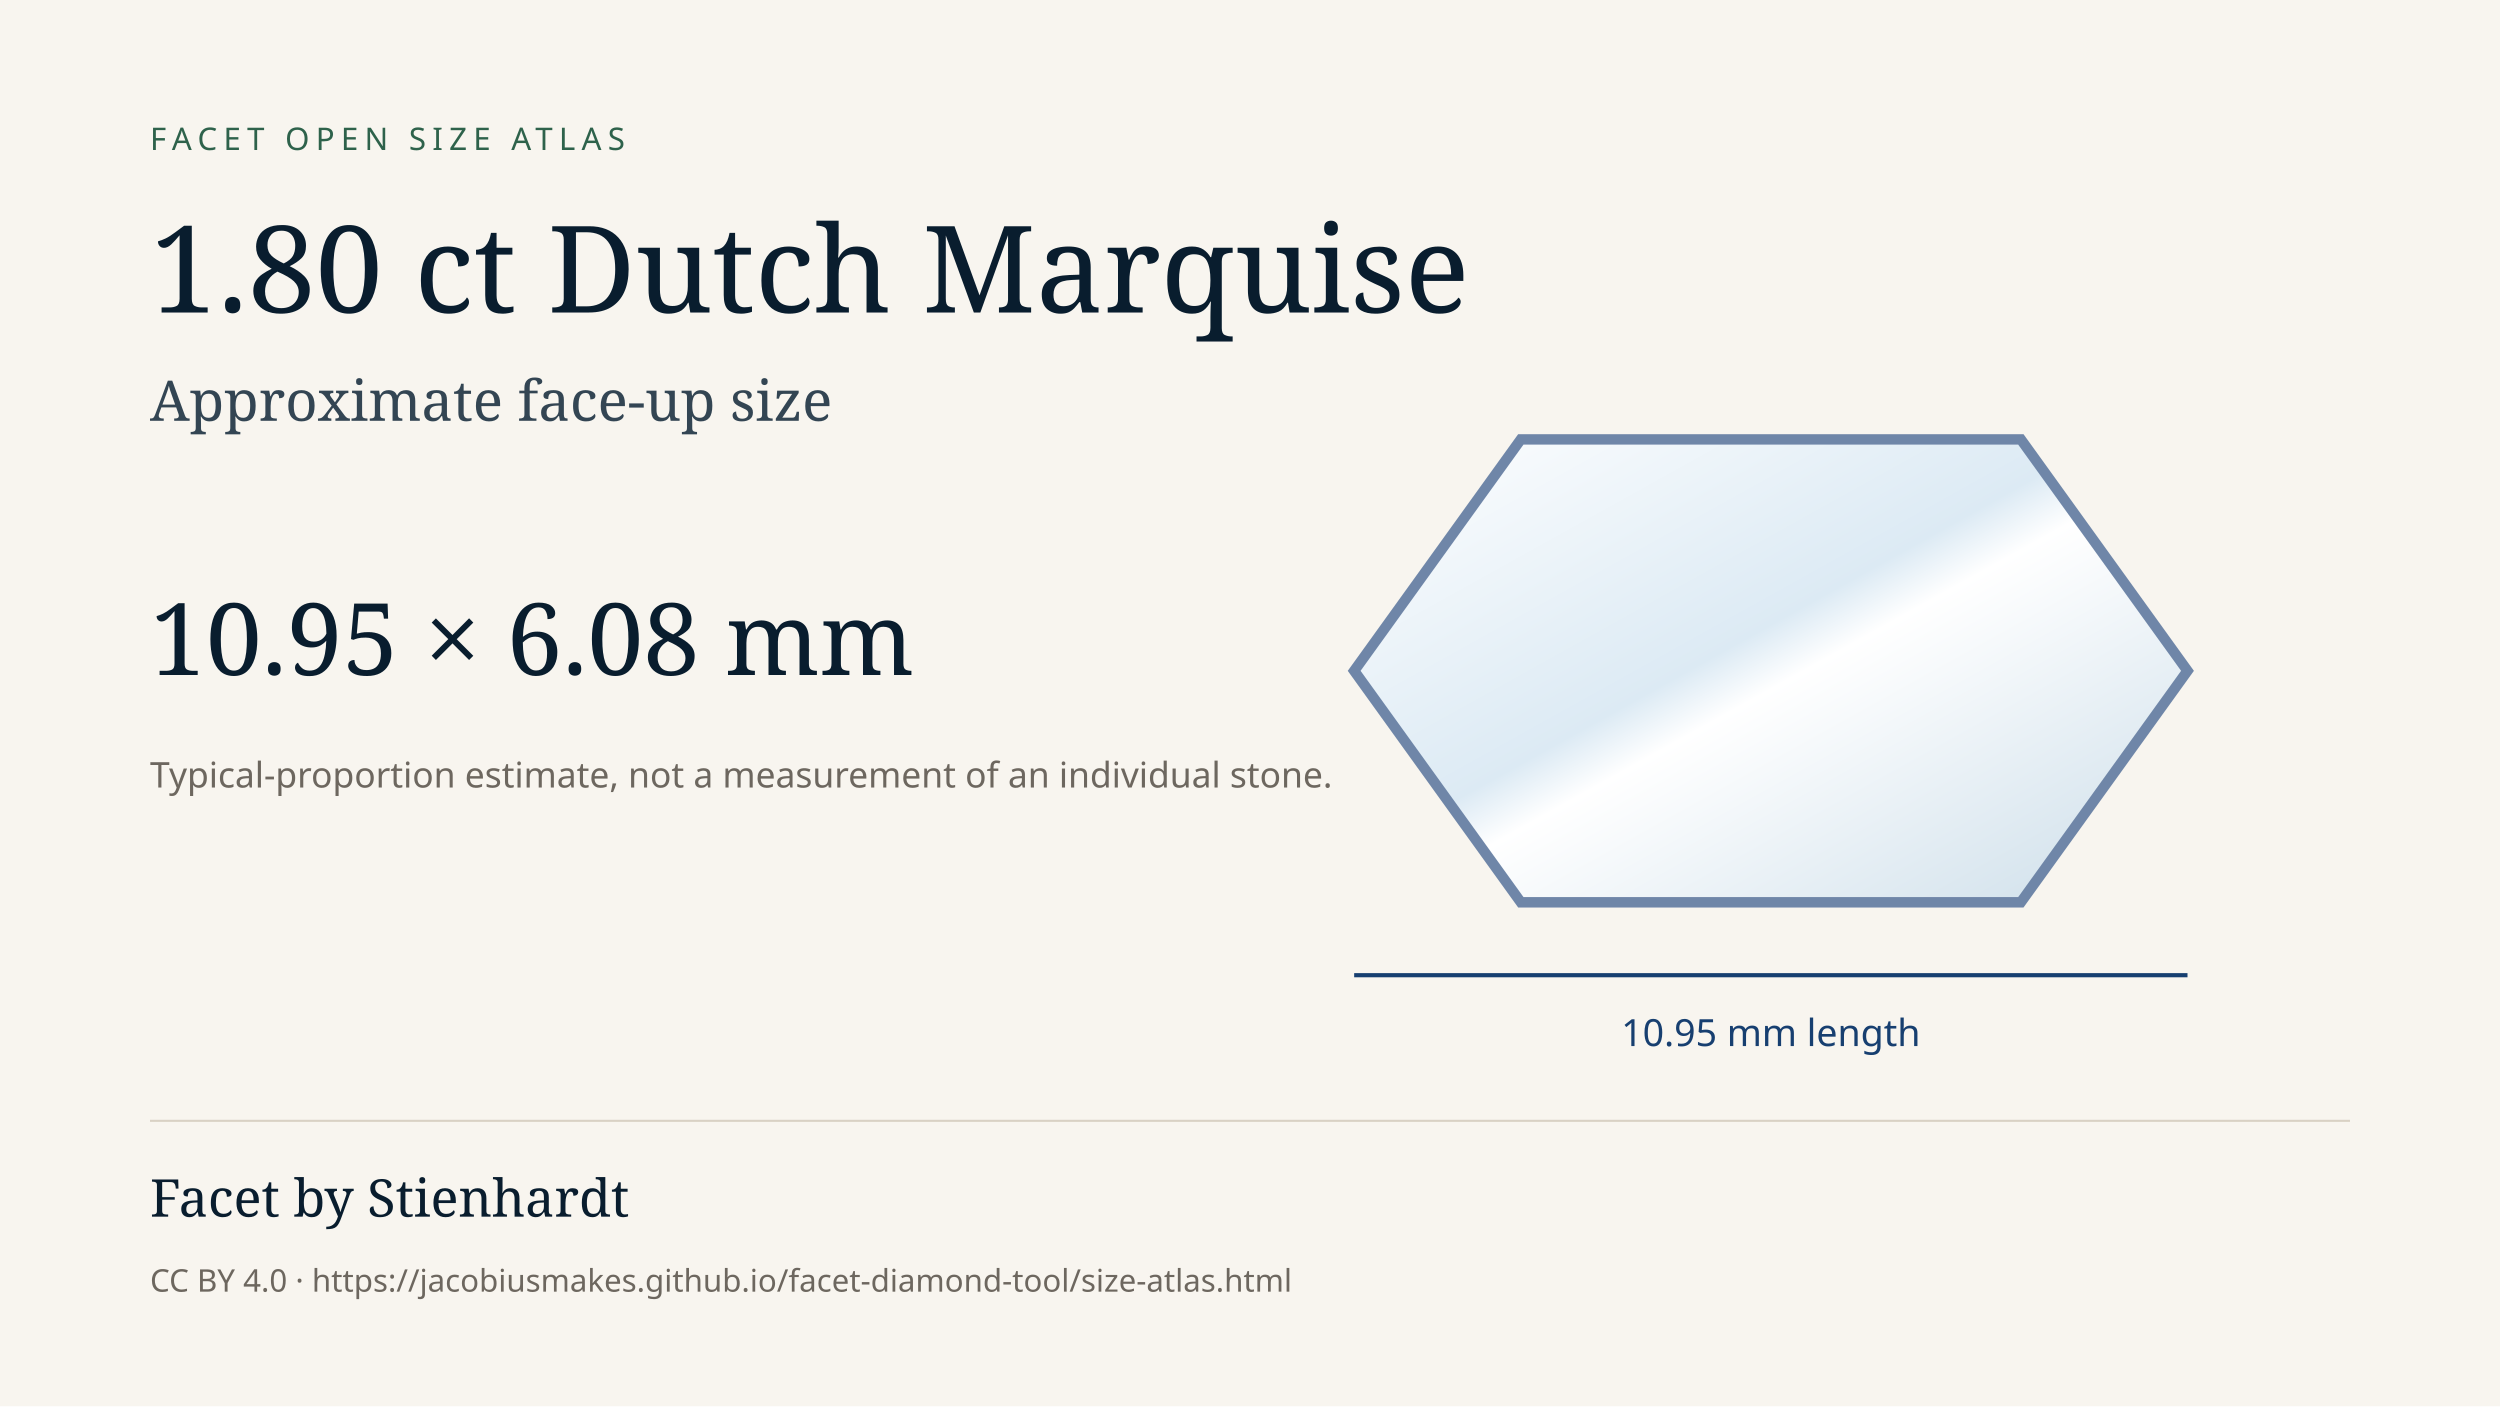
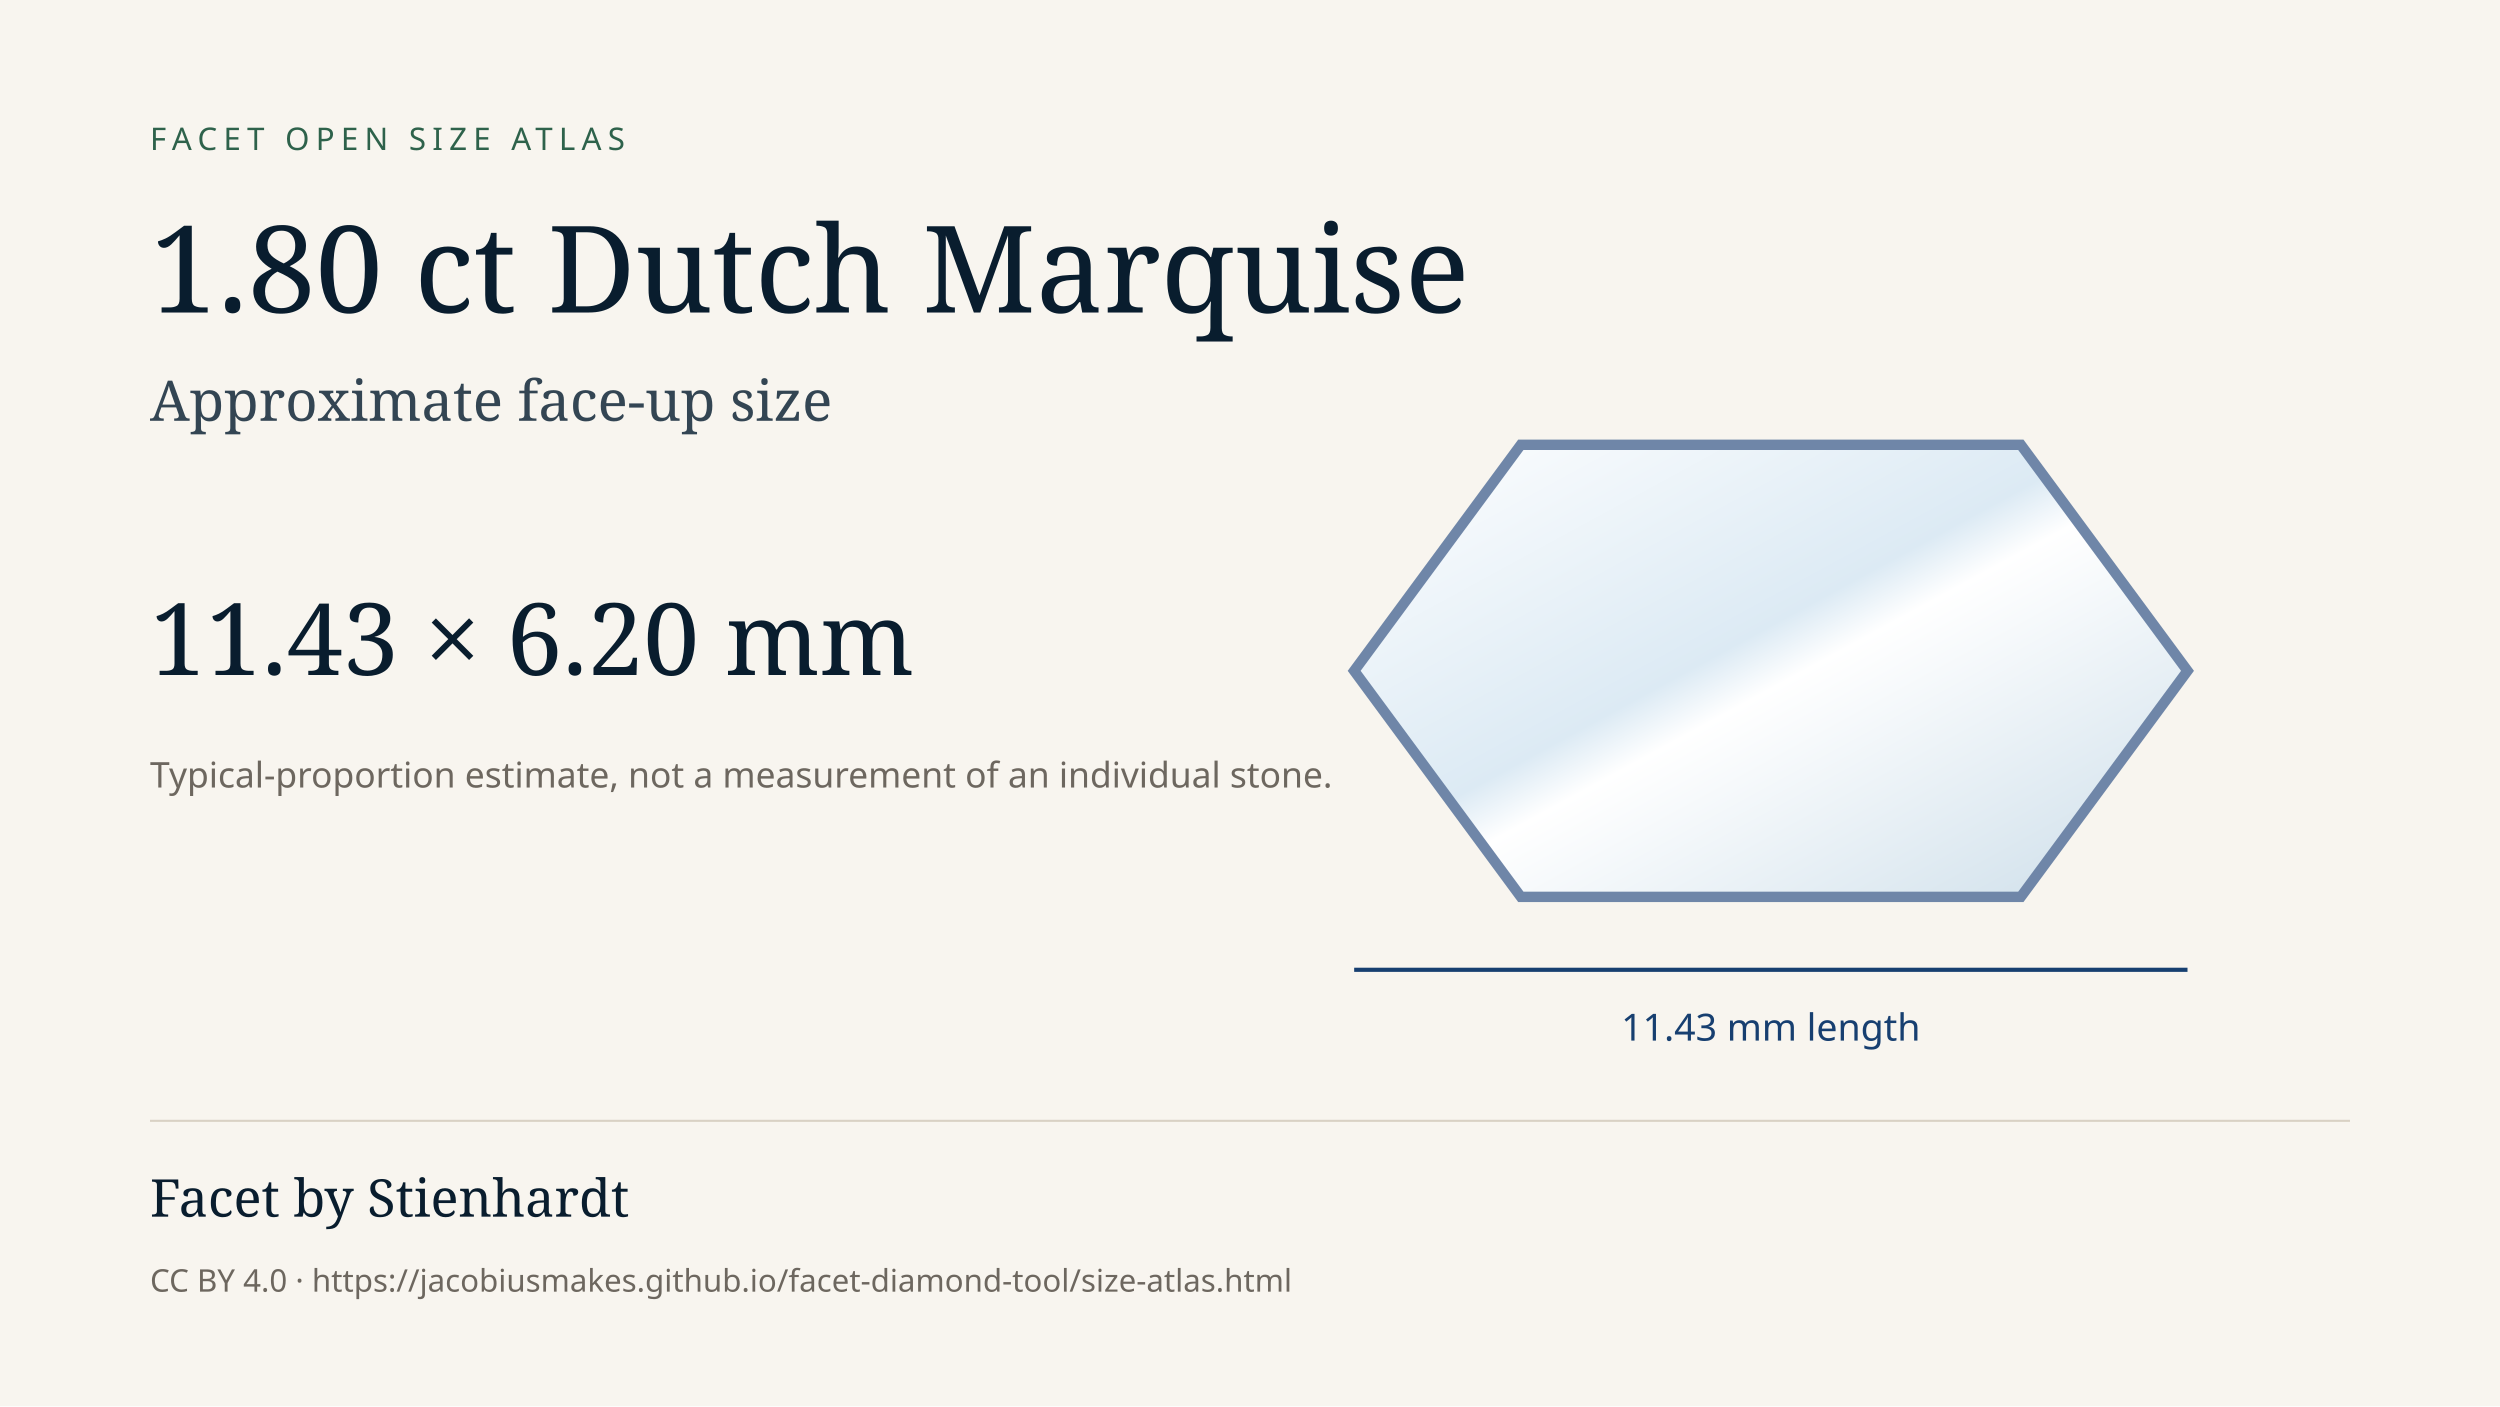
<svg xmlns="http://www.w3.org/2000/svg" width="1200" height="675" viewBox="0 0 1200 675" role="img" aria-labelledby="title description">
  <defs>
    <linearGradient id="paper" x1="0" y1="0" x2="1" y2="1">
      <stop stop-color="#fffdfa" />
      <stop offset="1" stop-color="#edf3f7" />
    </linearGradient>
    <linearGradient id="stone" x1="0" y1="0" x2="1" y2="1">
      <stop stop-color="#ffffff" />
      <stop offset="0.45" stop-color="#dceaf4" />
      <stop offset="0.52" stop-color="#ffffff" />
      <stop offset="1" stop-color="#cbdde9" />
    </linearGradient>
  </defs>
  <rect width="1200" height="675" fill="#f8f5ef" />
  <text x="72" y="72" fill="#2e624b" font-family="Verdana, sans-serif" font-size="15" letter-spacing="3">FACET OPEN SIZE ATLAS</text>
  <text x="72" y="150" fill="#091d2e" font-family="Georgia, serif" font-size="58">1.80 ct Dutch Marquise</text>
  <text x="72" y="202" fill="#334553" font-family="Georgia, serif" font-size="27">Approximate face-up size</text>
  <g fill="url(#stone)" stroke="#6f86a8" stroke-width="5">
-     <polygon points="650.0,322 730.0,210.9 970.0,210.9 1050.0,322 970.0,433.1 730.0,433.1" />
+     <polygon points="650.0,322 730.0,213.5 970.0,213.5 1050.0,322 970.0,430.5 730.0,430.5" />
  </g>
-   <line x1="650.0" y1="468.1" x2="1050.0" y2="468.1" stroke="#173f70" stroke-width="2" />
-   <text x="850" y="502.1" fill="#173f70" text-anchor="middle" font-family="Verdana, sans-serif" font-size="18">10.95 mm length</text>
-   <text x="72" y="324" fill="#091d2e" font-family="Georgia, serif" font-size="48">10.95 × 6.08 mm</text>
+   <line x1="650.0" y1="465.5" x2="1050.0" y2="465.5" stroke="#173f70" stroke-width="2" />
+   <text x="850" y="499.5" fill="#173f70" text-anchor="middle" font-family="Verdana, sans-serif" font-size="18">11.43 mm length</text>
+   <text x="72" y="324" fill="#091d2e" font-family="Georgia, serif" font-size="48">11.43 × 6.20 mm</text>
  <text x="72" y="378" fill="#6d675f" font-family="Verdana, sans-serif" font-size="17">Typical-proportion estimate, not a measurement of an individual stone.</text>
  <line x1="72" y1="538" x2="1128" y2="538" stroke="#d9d1c4" />
  <text x="72" y="584" fill="#091d2e" font-family="Georgia, serif" font-size="25">Facet by Stienhardt</text>
  <text x="72" y="620" fill="#6d675f" font-family="Verdana, sans-serif" font-size="15">CC BY 4.0 · https://jacobiusmakes.github.io/facet-diamond-tool/size-atlas.html</text>
</svg>
